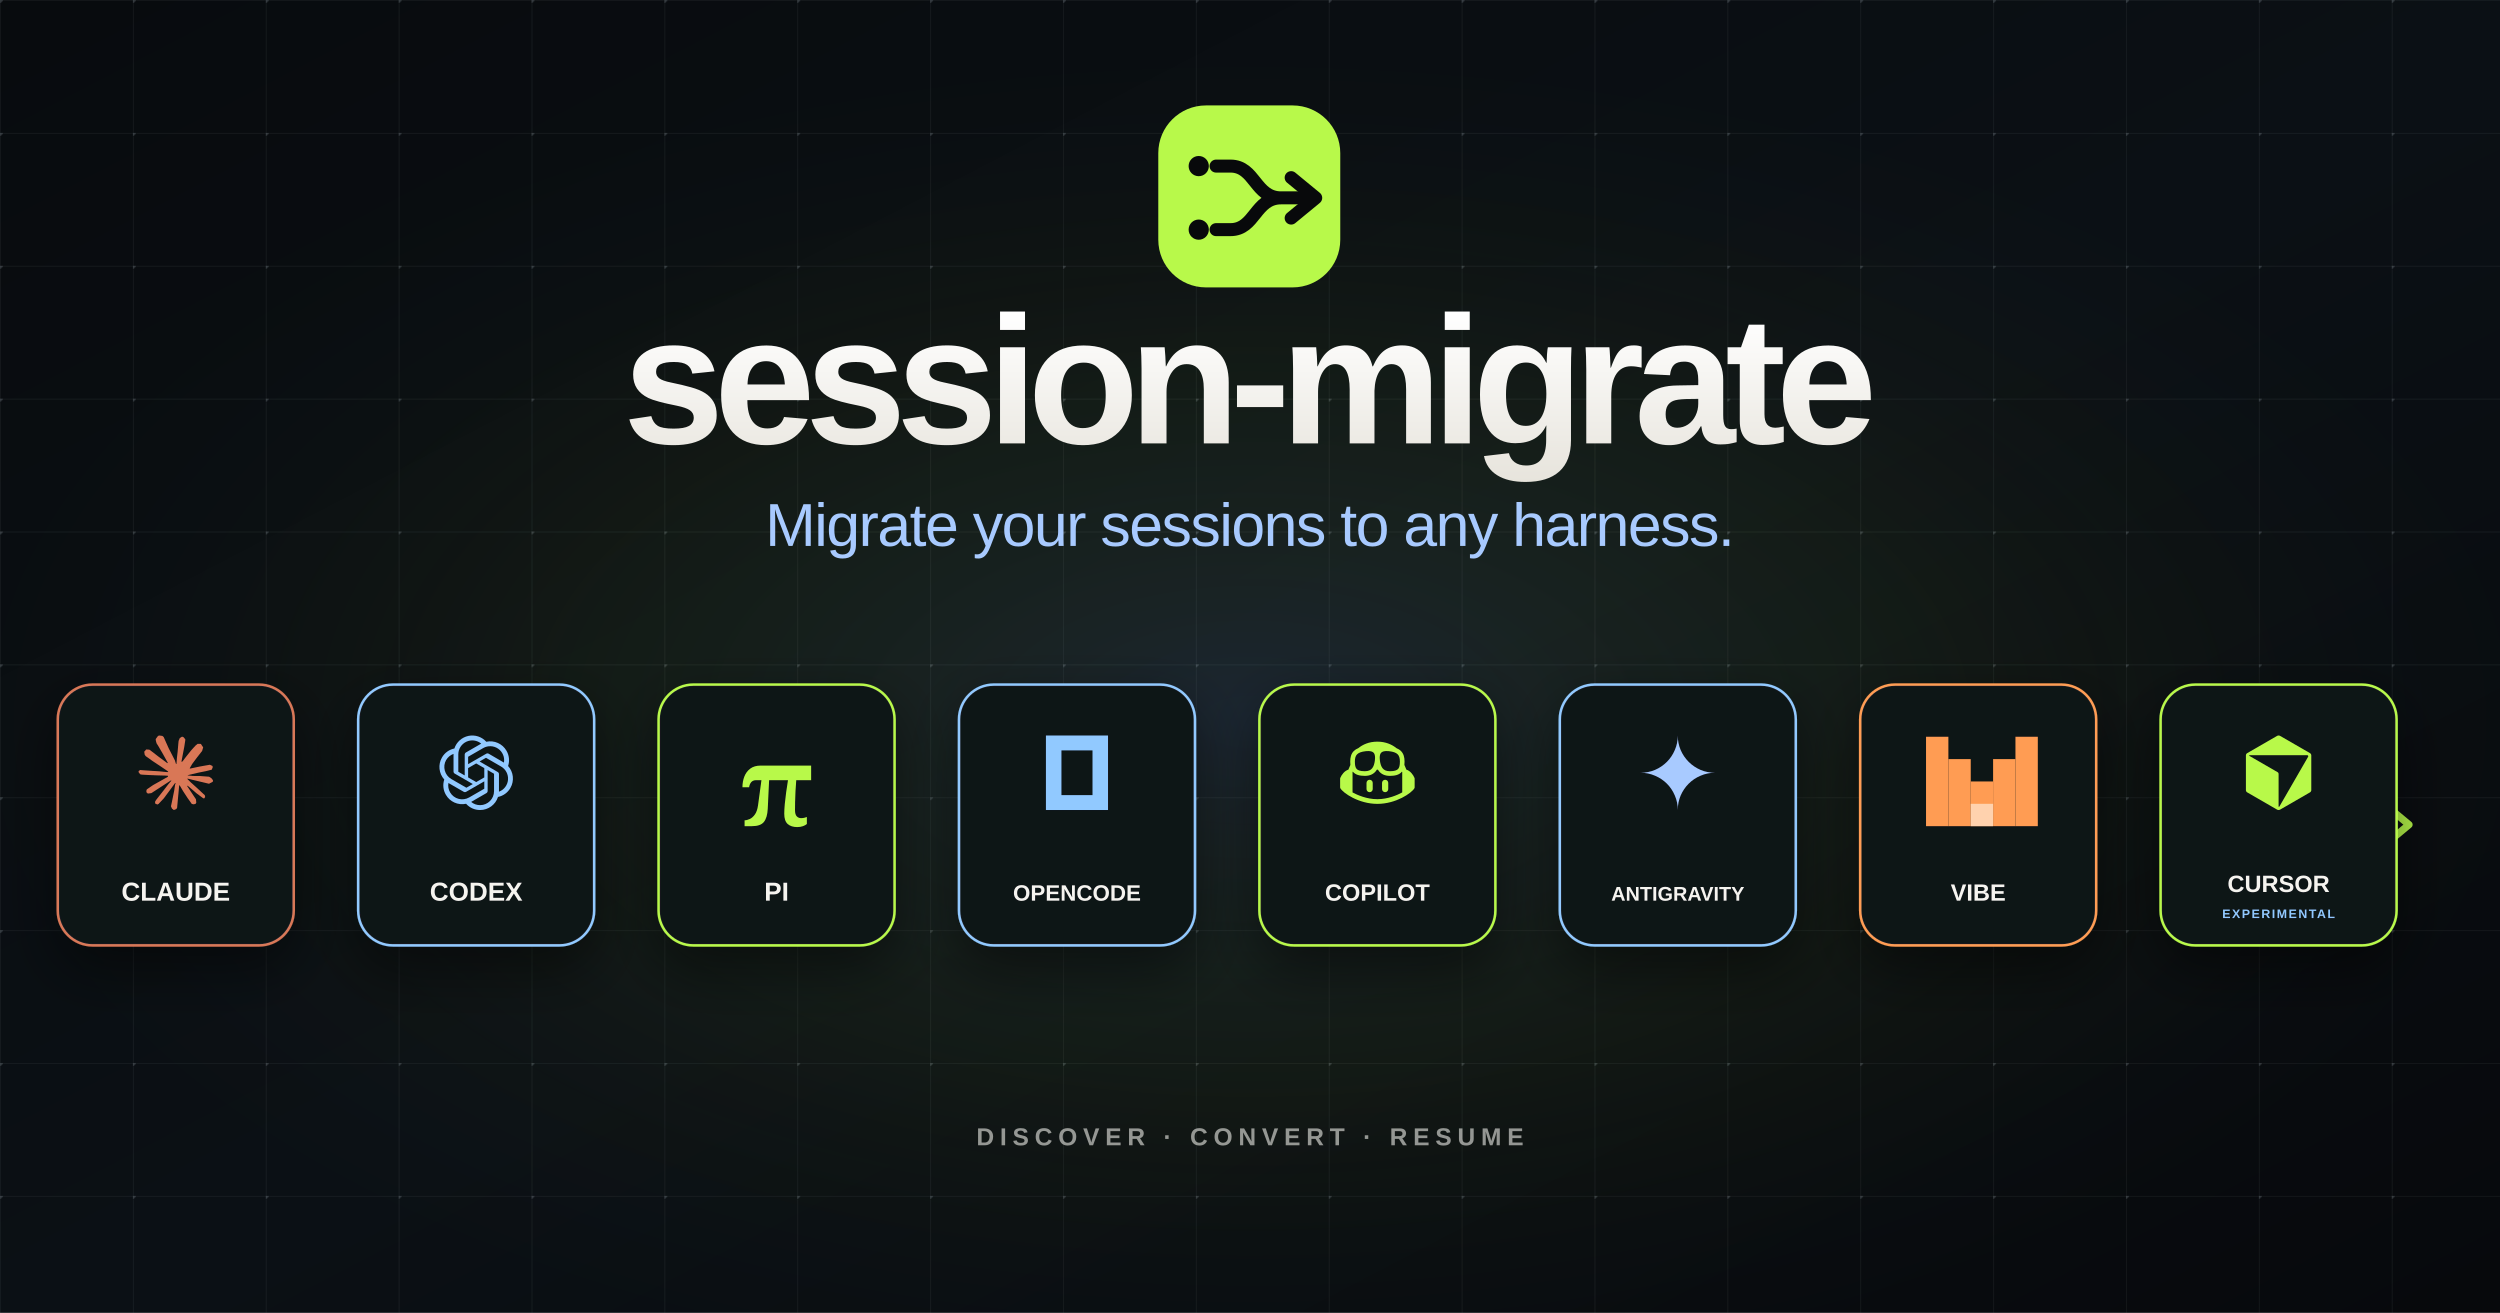
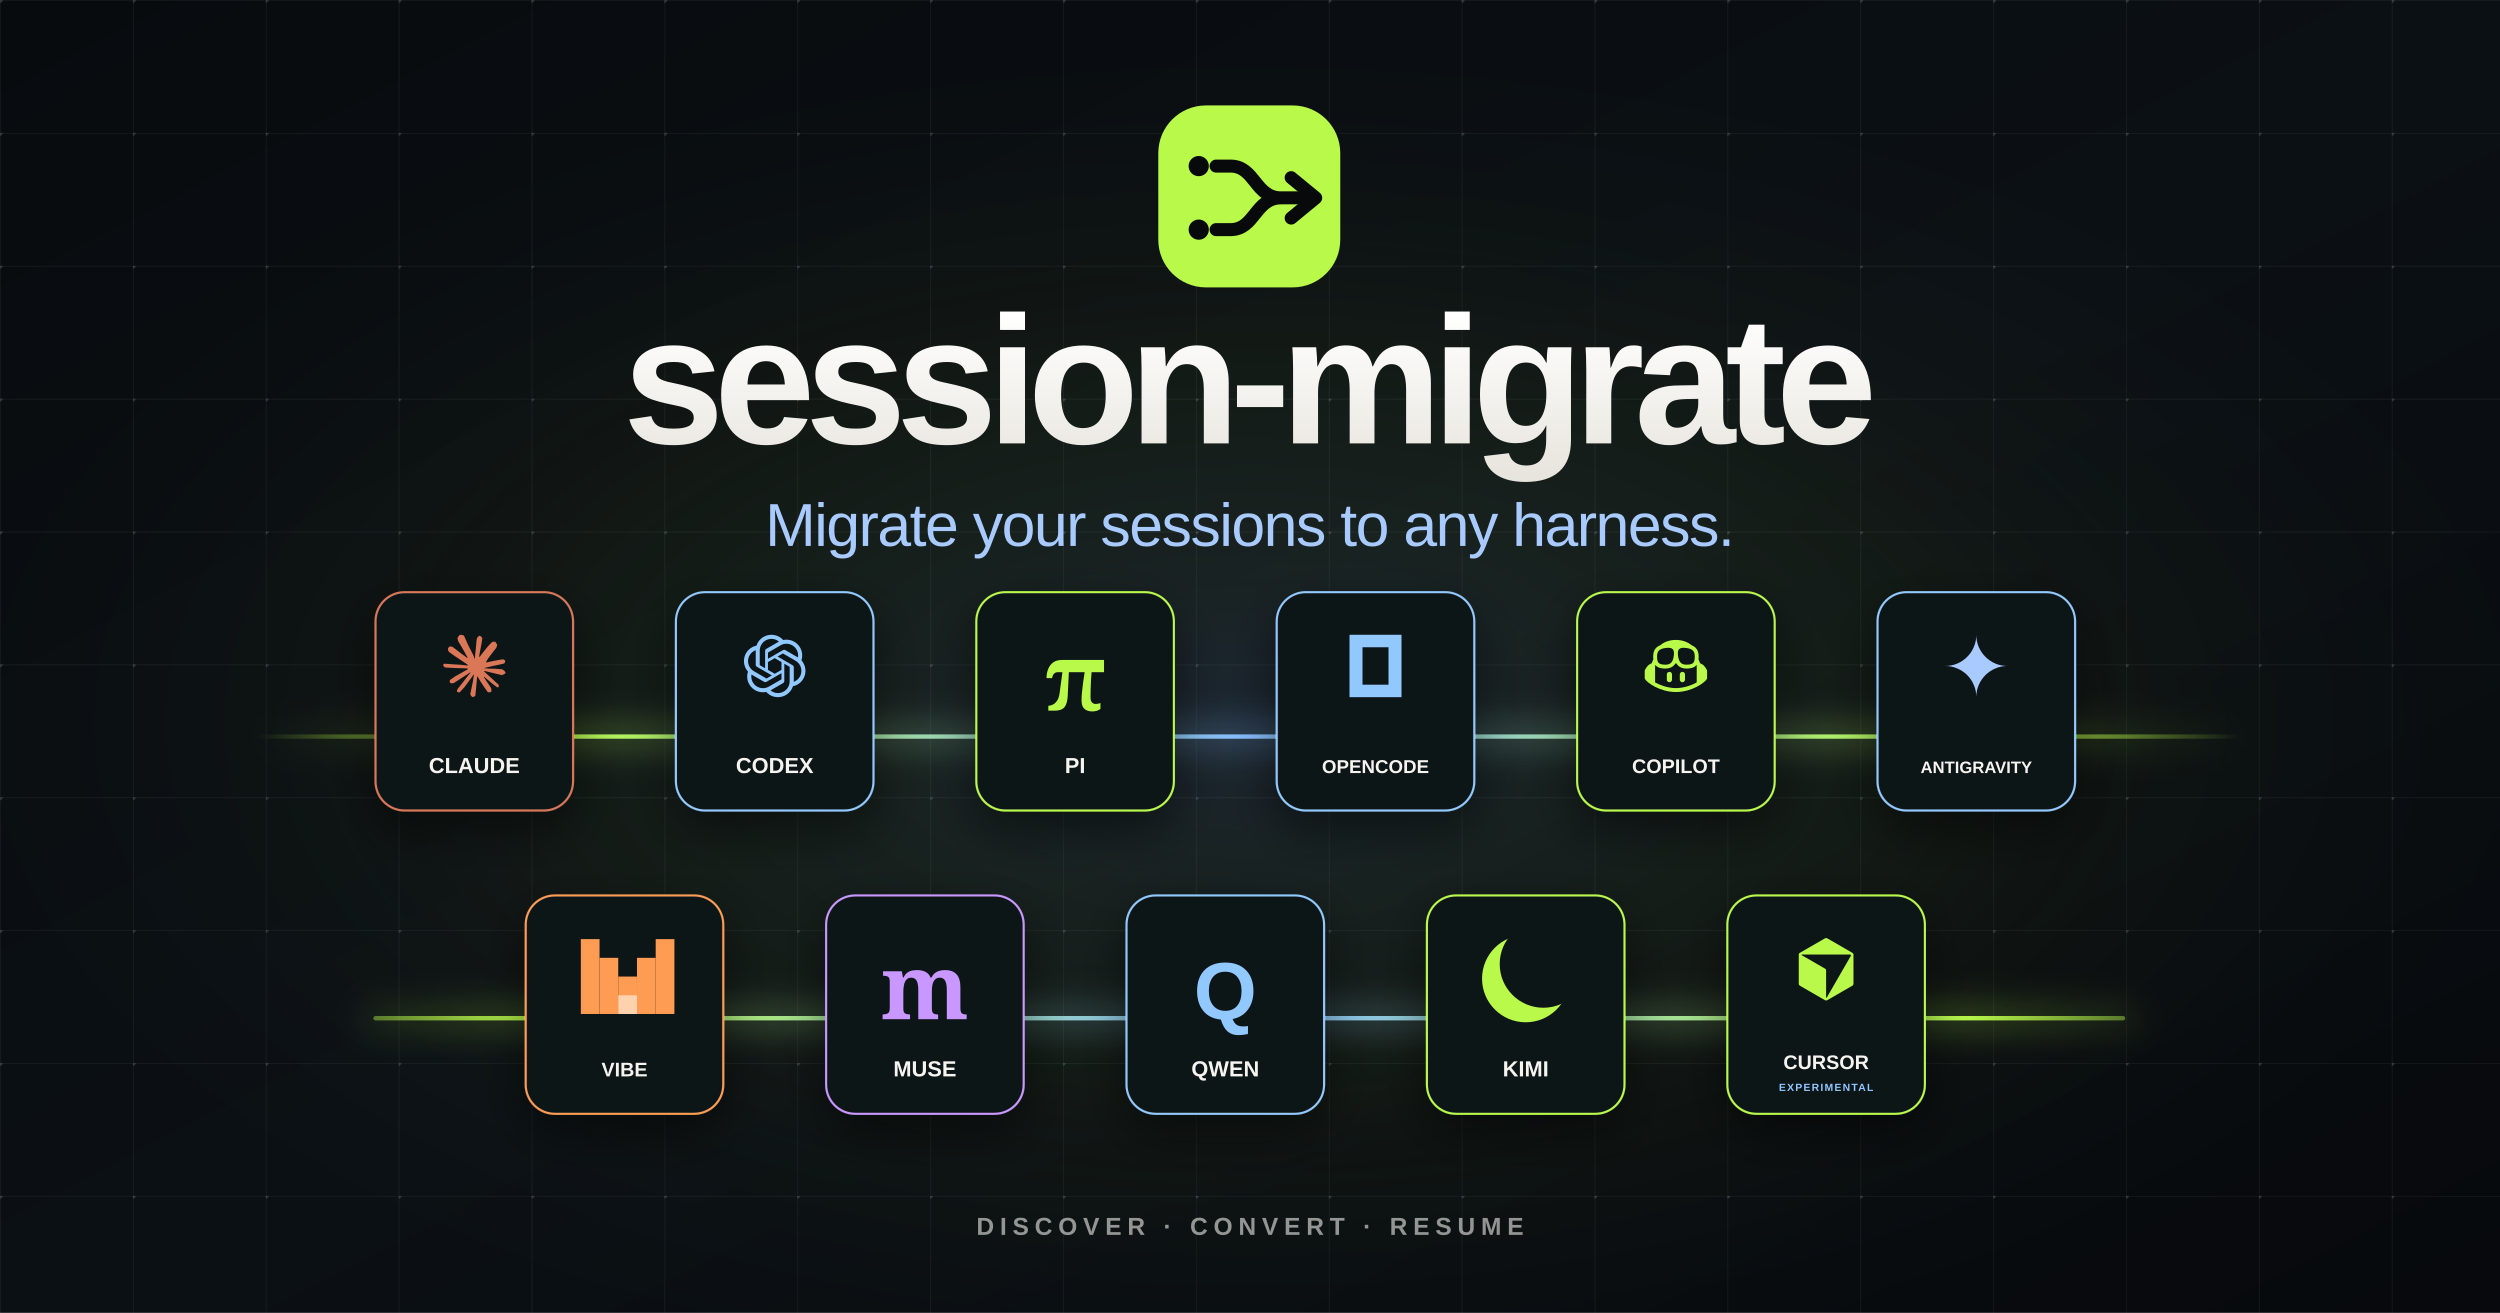
<svg xmlns="http://www.w3.org/2000/svg" width="1731" height="909" viewBox="0 0 1731 909" role="img" aria-labelledby="title desc">
  <defs>
    <linearGradient id="background" x1="0" y1="0" x2="1" y2="1">
      <stop offset="0" stop-color="#080b0e" />
      <stop offset="0.52" stop-color="#0b1015" />
      <stop offset="1" stop-color="#07090c" />
    </linearGradient>
    <radialGradient id="halo" cx="50%" cy="55%" r="55%">
      <stop offset="0" stop-color="#91c9ff" stop-opacity="0.12" />
      <stop offset="0.5" stop-color="#b8f94a" stop-opacity="0.05" />
      <stop offset="1" stop-color="#080b0e" stop-opacity="0" />
    </radialGradient>
    <linearGradient id="flow" x1="0" y1="0" x2="1" y2="0">
      <stop offset="0" stop-color="#b8f94a" stop-opacity="0" />
      <stop offset="0.14" stop-color="#b8f94a" />
      <stop offset="0.5" stop-color="#86bdff" />
      <stop offset="0.86" stop-color="#b8f94a" />
      <stop offset="1" stop-color="#b8f94a" stop-opacity="0" />
    </linearGradient>
    <linearGradient id="wordmark" x1="0" y1="0" x2="0" y2="1">
      <stop offset="0" stop-color="#ffffff" />
      <stop offset="1" stop-color="#e7e4dc" />
    </linearGradient>
    <filter id="card-shadow" x="-40%" y="-40%" width="180%" height="190%">
      <feDropShadow dx="0" dy="18" stdDeviation="23" flood-color="#000000" flood-opacity="0.48" />
    </filter>
    <filter id="line-glow" x="-20%" y="-300%" width="140%" height="700%">
      <feGaussianBlur stdDeviation="10" />
    </filter>
    <pattern id="grid" width="92" height="92" patternUnits="userSpaceOnUse">
      <path d="M92 0H0V92" fill="none" stroke="#dce7f4" stroke-opacity="0.07" stroke-width="1" />
      <circle cx="0" cy="0" r="2" fill="#dce7f4" fill-opacity="0.16" />
    </pattern>
  </defs>
  <rect width="1731" height="909" fill="url(#background)" />
  <rect width="1731" height="909" fill="url(#grid)" />
  <rect width="1731" height="909" fill="url(#halo)" />
  <g transform="translate(802 73)">
    <rect width="126" height="126" rx="33" fill="#b8f94a" />
    <circle cx="28" cy="42" r="7" fill="#08090b" />
    <circle cx="28" cy="86" r="7" fill="#08090b" />
    <path d="M40 42h10c17 0 17 22 35 22h18M40 86h10c17 0 17-22 35-22h18" fill="none" stroke="#08090b" stroke-width="9" stroke-linecap="round" />
    <path d="m92 50 17 14-17 14" fill="none" stroke="#08090b" stroke-width="9" stroke-linecap="round" stroke-linejoin="round" />
  </g>
  <text x="865.5" y="307" fill="url(#wordmark)" font-family="Arial, Helvetica, sans-serif" font-size="126" font-weight="700" letter-spacing="-7" text-anchor="middle">session-migrate</text>
  <text x="865.5" y="378" fill="#a8caff" font-family="Arial, Helvetica, sans-serif" font-size="42" font-weight="400" letter-spacing="-1" text-anchor="middle">Migrate your sessions to any harness.</text>
-   <path d="M69 571H1662" stroke="url(#flow)" stroke-width="24" stroke-linecap="round" opacity="0.18" filter="url(#line-glow)" />
-   <path d="M69 571H1662" stroke="url(#flow)" stroke-width="3" stroke-linecap="round" />
-   <path d="m1650 556 18 15-18 15" fill="none" stroke="#b8f94a" stroke-width="5" stroke-linecap="round" stroke-linejoin="round" />
-   <g transform="translate(40 474) scale(.86)" filter="url(#card-shadow)">
+   <path d="M170 510H1560M260 705H1470" stroke="url(#flow)" stroke-width="24" stroke-linecap="round" opacity="0.18" filter="url(#line-glow)" />
+   <path d="M170 510H1560M260 705H1470" stroke="url(#flow)" stroke-width="3" stroke-linecap="round" />
+   <g transform="translate(260 410) scale(.72)" filter="url(#card-shadow)">
    <rect width="190" height="210" rx="28" fill="#0e1318" stroke="#d97757" stroke-width="2" />
    <rect x="1" y="1" width="188" height="208" rx="27" fill="none" stroke="#ffffff" stroke-opacity="0.06" />
    <g transform="translate(65 41) scale(2.5)" fill="#d97757">
      <path d="m4.714 15.956 4.717-2.647.079-.231-.079-.128h-.231l-.789-.049-2.696-.073-2.337-.097-2.265-.121-.571-.121-.534-.704.055-.352.48-.322.686.061 1.518.103 2.277.158 1.651.097 2.447.255h.389l.055-.158-.134-.097-.103-.097L6.973 9.836l-2.55-1.688-1.336-.971-.723-.492-.364-.461-.158-1.008.656-.723.88.061.225.061.892.686 1.906 1.475 2.489 1.834.364.303.146-.103.018-.073-.164-.273-1.354-2.447-1.445-2.489-.643-1.032-.17-.619c-.061-.255-.103-.467-.103-.729L6.287.134 6.7 0l.996.134.419.364.619 1.415 1.002 2.228 1.554 3.03.455.898.243.832.091.255h.158v-.146l.128-1.706.237-2.095.231-2.696.079-.759.376-.911.747-.492.583.279.48.686-.067.443-.285 1.852-.559 2.902-.364 1.943h.212l.243-.243.984-1.305 1.651-2.064.729-.82.85-.905.546-.431h1.032l.759 1.129-.34 1.166-1.062 1.348-.88 1.141-1.263 1.7-.789 1.36.073.109.188-.018 2.853-.607 1.542-.279 1.84-.316.832.389.091.395-.328.807-1.967.486-2.307.461-3.436.814-.043.03.049.061 1.548.146.662.036h1.621l3.018.225.789.522.474.638-.079.486-1.214.619-1.639-.389-3.825-.911-1.311-.328h-.182v.109l1.093 1.069 2.003 1.809 2.507 2.331.128.577-.322.455-.34-.049-2.204-1.657-.85-.747-1.925-1.621h-.128v.17l.443.65 2.344 3.521.121 1.081-.17.352-.607.212-.668-.121-1.372-1.925L14.38 17.959l-1.141-1.943-.14.079-.674 7.255-.316.37-.729.279-.607-.461-.322-.747.322-1.475.389-1.925.316-1.53.285-1.9.17-.631-.012-.043-.14.018-1.433 1.967-2.18 2.945-1.724 1.846-.413.164-.716-.37.067-.662.401-.589 2.386-3.036 1.439-1.882.929-1.087-.006-.158h-.055l-6.338 4.116-1.129.146-.486-.455.061-.747.231-.243 1.906-1.311Z" />
    </g>
    <text x="95" y="174" fill="#f5f4ef" font-family="Arial, Helvetica, sans-serif" font-size="21" font-weight="700" text-anchor="middle">CLAUDE</text>
  </g>
-   <g transform="translate(248 474) scale(.86)" filter="url(#card-shadow)">
+   <g transform="translate(468 410) scale(.72)" filter="url(#card-shadow)">
    <rect width="190" height="210" rx="28" fill="#0e1318" stroke="#91c9ff" stroke-width="2" />
    <rect x="1" y="1" width="188" height="208" rx="27" fill="none" stroke="#ffffff" stroke-opacity="0.06" />
    <g transform="translate(65 41) scale(2.5)" fill="#91c9ff">
      <path d="M22.282 9.821a5.985 5.985 0 0 0-.516-4.911 6.046 6.046 0 0 0-6.51-2.9A6.065 6.065 0 0 0 4.981 4.182a5.985 5.985 0 0 0-3.998 2.9 6.046 6.046 0 0 0 .743 7.097 5.98 5.98 0 0 0 .511 4.911 6.051 6.051 0 0 0 6.515 2.9A5.985 5.985 0 0 0 13.26 24a6.056 6.056 0 0 0 5.772-4.206 5.989 5.989 0 0 0 3.998-2.9 6.056 6.056 0 0 0-.748-7.073zm-9.022 12.608a4.476 4.476 0 0 1-2.876-1.041l.142-.08 4.778-2.758a.795.795 0 0 0 .393-.681v-6.737l2.02 1.169a.071.071 0 0 1 .038.052v5.583a4.504 4.504 0 0 1-4.495 4.494zm-9.661-4.125a4.471 4.471 0 0 1-.535-3.014l.142.085 4.783 2.758a.771.771 0 0 0 .781 0l5.843-3.369v2.332a.08.08 0 0 1-.033.061L9.74 19.95a4.499 4.499 0 0 1-6.141-1.646zM2.341 7.896a4.485 4.485 0 0 1 2.365-1.973V11.6a.766.766 0 0 0 .388.676l5.814 3.354-2.02 1.169a.076.076 0 0 1-.071 0l-4.83-2.787A4.504 4.504 0 0 1 2.341 7.872zm16.596 3.856L13.104 8.364 15.119 7.2a.076.076 0 0 1 .071 0l4.83 2.791a4.494 4.494 0 0 1-.676 8.104v-5.677a.79.79 0 0 0-.407-.667zm2.011-3.023l-.142-.085-4.774-2.782a.776.776 0 0 0-.785 0L9.409 9.23V6.897a.066.066 0 0 1 .028-.061l4.83-2.787a4.499 4.499 0 0 1 6.68 4.66zM8.306 12.863l-2.02-1.164a.08.08 0 0 1-.038-.057V6.074a4.499 4.499 0 0 1 7.376-3.454l-.142.081L8.704 5.459a.795.795 0 0 0-.393.681zm1.098-2.365l2.602-1.5 2.607 1.5v2.999l-2.597 1.5-2.607-1.5Z" />
    </g>
    <text x="95" y="174" fill="#f5f4ef" font-family="Arial, Helvetica, sans-serif" font-size="21" font-weight="700" text-anchor="middle">CODEX</text>
  </g>
-   <g transform="translate(456 474) scale(.86)" filter="url(#card-shadow)">
+   <g transform="translate(676 410) scale(.72)" filter="url(#card-shadow)">
    <rect width="190" height="210" rx="28" fill="#0e1318" stroke="#b8f94a" stroke-width="2" />
    <rect x="1" y="1" width="188" height="208" rx="27" fill="none" stroke="#ffffff" stroke-opacity="0.06" />
    <text x="95" y="114" fill="#b8f94a" font-family="Georgia, serif" font-size="91" font-weight="700" text-anchor="middle">π</text>
    <text x="95" y="174" fill="#f5f4ef" font-family="Arial, Helvetica, sans-serif" font-size="21" font-weight="700" text-anchor="middle">PI</text>
  </g>
-   <g transform="translate(664 474) scale(.86)" filter="url(#card-shadow)">
+   <g transform="translate(884 410) scale(.72)" filter="url(#card-shadow)">
    <rect width="190" height="210" rx="28" fill="#0e1318" stroke="#91c9ff" stroke-width="2" />
    <rect x="1" y="1" width="188" height="208" rx="27" fill="none" stroke="#ffffff" stroke-opacity="0.06" />
    <g transform="translate(65 41) scale(2.5)" fill="#91c9ff">
      <path d="M22 24H2V0h20zM17 4.8H7v14.4h10z" />
    </g>
    <text x="95" y="174" fill="#f5f4ef" font-family="Arial, Helvetica, sans-serif" font-size="18" font-weight="700" text-anchor="middle">OPENCODE</text>
  </g>
-   <g transform="translate(872 474) scale(.86)" filter="url(#card-shadow)">
+   <g transform="translate(1092 410) scale(.72)" filter="url(#card-shadow)">
    <rect width="190" height="210" rx="28" fill="#0e1318" stroke="#b8f94a" stroke-width="2" />
    <rect x="1" y="1" width="188" height="208" rx="27" fill="none" stroke="#ffffff" stroke-opacity="0.06" />
    <g transform="translate(65 41) scale(2.5)" fill="#b8f94a">
      <path d="M23.922 16.997C23.061 18.492 18.063 22.02 12 22.02 5.937 22.02.939 18.492.078 16.997A.641.641 0 0 1 0 16.741v-2.869a.883.883 0 0 1 .053-.22c.372-.935 1.347-2.292 2.605-2.656.167-.429.414-1.055.644-1.517a10.098 10.098 0 0 1-.052-1.086c0-1.331.282-2.499 1.132-3.368.397-.406.89-.717 1.474-.952C7.255 2.937 9.248 1.98 11.978 1.98c2.731 0 4.767.957 6.166 2.093.584.235 1.077.546 1.474.952.85.869 1.132 2.037 1.132 3.368 0 .368-.014.733-.052 1.086.23.462.477 1.088.644 1.517 1.258.364 2.233 1.721 2.605 2.656a.841.841 0 0 1 .053.22v2.869a.641.641 0 0 1-.078.256Zm-11.75-5.992h-.344a4.359 4.359 0 0 1-.355.508c-.77.947-1.918 1.492-3.508 1.492-1.725 0-2.989-.359-3.782-1.259a2.137 2.137 0 0 1-.085-.104L4 11.746v6.585c1.435.779 4.514 2.179 8 2.179 3.486 0 6.565-1.4 8-2.179v-6.585l-.098-.104s-.033.045-.085.104c-.793.9-2.057 1.259-3.782 1.259-1.59 0-2.738-.545-3.508-1.492a4.359 4.359 0 0 1-.355-.508Zm2.328 3.25c.549 0 1 .451 1 1v2c0 .549-.451 1-1 1-.549 0-1-.451-1-1v-2c0-.549.451-1 1-1Zm-5 0c.549 0 1 .451 1 1v2c0 .549-.451 1-1 1-.549 0-1-.451-1-1v-2c0-.549.451-1 1-1Zm3.313-6.185c.136 1.057.403 1.913.878 2.497.442.544 1.134.938 2.344.938 1.573 0 2.292-.337 2.657-.751.384-.435.558-1.15.558-2.361 0-1.14-.243-1.847-.705-2.319-.477-.488-1.319-.862-2.824-1.025-1.487-.161-2.192.138-2.533.529-.269.307-.437.808-.438 1.578v.021c0 .265.021.562.063.893Zm-1.626 0c.042-.331.063-.628.063-.894v-.02c-.001-.77-.169-1.271-.438-1.578-.341-.391-1.046-.69-2.533-.529-1.505.163-2.347.537-2.824 1.025-.462.472-.705 1.179-.705 2.319 0 1.211.175 1.926.558 2.361.365.414 1.084.751 2.657.751 1.21 0 1.902-.394 2.344-.938.475-.584.742-1.44.878-2.497Z" />
    </g>
    <text x="95" y="174" fill="#f5f4ef" font-family="Arial, Helvetica, sans-serif" font-size="19" font-weight="700" text-anchor="middle">COPILOT</text>
  </g>
-   <g transform="translate(1080 474) scale(.86)" filter="url(#card-shadow)">
+   <g transform="translate(1300 410) scale(.72)" filter="url(#card-shadow)">
    <rect width="190" height="210" rx="28" fill="#0e1318" stroke="#91c9ff" stroke-width="2" />
    <rect x="1" y="1" width="188" height="208" rx="27" fill="none" stroke="#ffffff" stroke-opacity="0.06" />
    <g transform="translate(65 41) scale(2.5)" fill="#a8caff">
      <path d="M11.04 19.32Q12 21.51 12 24q0-2.49.93-4.68.96-2.19 2.58-3.81t3.81-2.55Q21.51 12 24 12q-2.49 0-4.68-.93a12.3 12.3 0 0 1-3.81-2.58 12.3 12.3 0 0 1-2.58-3.81Q12 2.49 12 0q0 2.49-.96 4.68-.93 2.19-2.55 3.81a12.3 12.3 0 0 1-3.81 2.58Q2.49 12 0 12q2.49 0 4.68.96 2.19.93 3.81 2.55t2.55 3.81" />
    </g>
    <text x="95" y="174" fill="#f5f4ef" font-family="Arial, Helvetica, sans-serif" font-size="16" font-weight="700" text-anchor="middle">ANTIGRAVITY</text>
  </g>
-   <g transform="translate(1288 474) scale(.86)" filter="url(#card-shadow)">
+   <g transform="translate(364 620) scale(.72)" filter="url(#card-shadow)">
    <rect width="190" height="210" rx="28" fill="#0e1318" stroke="#ff9c52" stroke-width="2" />
    <rect x="1" y="1" width="188" height="208" rx="27" fill="none" stroke="#ffffff" stroke-opacity="0.06" />
    <g transform="translate(53 42)" fill="#ff9c52">
      <rect x="0" y="0" width="18" height="72" />
      <rect x="18" y="18" width="18" height="54" />
      <rect x="36" y="36" width="18" height="36" />
      <rect x="54" y="18" width="18" height="54" />
      <rect x="72" y="0" width="18" height="72" />
      <rect x="36" y="54" width="18" height="18" fill="#ffd2ae" />
    </g>
    <text x="95" y="174" fill="#f5f4ef" font-family="Arial, Helvetica, sans-serif" font-size="19" font-weight="700" text-anchor="middle">VIBE</text>
  </g>
-   <g transform="translate(1496 474) scale(.86)" filter="url(#card-shadow)">
+   <g transform="translate(572 620) scale(.72)" filter="url(#card-shadow)">
+     <rect width="190" height="210" rx="28" fill="#0e1318" stroke="#c897ff" stroke-width="2" />
+     <rect x="1" y="1" width="188" height="208" rx="27" fill="none" stroke="#ffffff" stroke-opacity="0.06" />
+     <text x="95" y="119" fill="#c897ff" font-family="Georgia, serif" font-size="86" font-weight="700" text-anchor="middle">m</text>
+     <text x="95" y="174" fill="#f5f4ef" font-family="Arial, Helvetica, sans-serif" font-size="21" font-weight="700" text-anchor="middle">MUSE</text>
+   </g>
+   <g transform="translate(780 620) scale(.72)" filter="url(#card-shadow)">
+     <rect width="190" height="210" rx="28" fill="#0e1318" stroke="#91c9ff" stroke-width="2" />
+     <rect x="1" y="1" width="188" height="208" rx="27" fill="none" stroke="#ffffff" stroke-opacity="0.06" />
+     <text x="95" y="119" fill="#91c9ff" font-family="Arial, Helvetica, sans-serif" font-size="78" font-weight="700" text-anchor="middle">Q</text>
+     <text x="95" y="174" fill="#f5f4ef" font-family="Arial, Helvetica, sans-serif" font-size="21" font-weight="700" text-anchor="middle">QWEN</text>
+   </g>
+   <g transform="translate(988 620) scale(.72)" filter="url(#card-shadow)">
+     <rect width="190" height="210" rx="28" fill="#0e1318" stroke="#b8f94a" stroke-width="2" />
+     <rect x="1" y="1" width="188" height="208" rx="27" fill="none" stroke="#ffffff" stroke-opacity="0.06" />
+     <circle cx="95" cy="80" r="42" fill="#b8f94a" />
+     <circle cx="112" cy="66" r="42" fill="#0e1318" />
+     <text x="95" y="174" fill="#f5f4ef" font-family="Arial, Helvetica, sans-serif" font-size="21" font-weight="700" text-anchor="middle">KIMI</text>
+   </g>
+   <g transform="translate(1196 620) scale(.72)" filter="url(#card-shadow)">
    <rect width="190" height="210" rx="28" fill="#0e1318" stroke="#b8f94a" stroke-width="2" />
    <rect x="1" y="1" width="188" height="208" rx="27" fill="none" stroke="#ffffff" stroke-opacity="0.06" />
    <g transform="translate(65 41) scale(2.5)" fill="#b8f94a">
      <path d="M11.503.131 1.891 5.678a.84.84 0 0 0-.42.726v11.188c0 .3.162.575.42.724l9.609 5.55a1 1 0 0 0 .998 0l9.61-5.55a.84.84 0 0 0 .42-.724V6.404a.84.84 0 0 0-.42-.726L12.497.131a1.01 1.01 0 0 0-.996 0M2.657 6.338h18.55c.263 0 .43.287.297.515L12.23 22.918c-.062.107-.229.064-.229-.06V12.335a.59.59 0 0 0-.295-.51l-9.11-5.257c-.109-.063-.064-.23.061-.23" />
    </g>
    <text x="95" y="167" fill="#f5f4ef" font-family="Arial, Helvetica, sans-serif" font-size="19" font-weight="700" text-anchor="middle">CURSOR</text>
    <text x="95" y="188" fill="#91c9ff" font-family="Arial, Helvetica, sans-serif" font-size="10" font-weight="700" letter-spacing="1.2" text-anchor="middle">EXPERIMENTAL</text>
  </g>
-   <text x="865.5" y="793" fill="#f5f4ef" fill-opacity="0.58" font-family="Arial, Helvetica, sans-serif" font-size="17" font-weight="700" letter-spacing="4" text-anchor="middle">DISCOVER  ·  CONVERT  ·  RESUME</text>
+   <text x="865.5" y="855" fill="#f5f4ef" fill-opacity="0.58" font-family="Arial, Helvetica, sans-serif" font-size="17" font-weight="700" letter-spacing="4" text-anchor="middle">DISCOVER  ·  CONVERT  ·  RESUME</text>
</svg>
